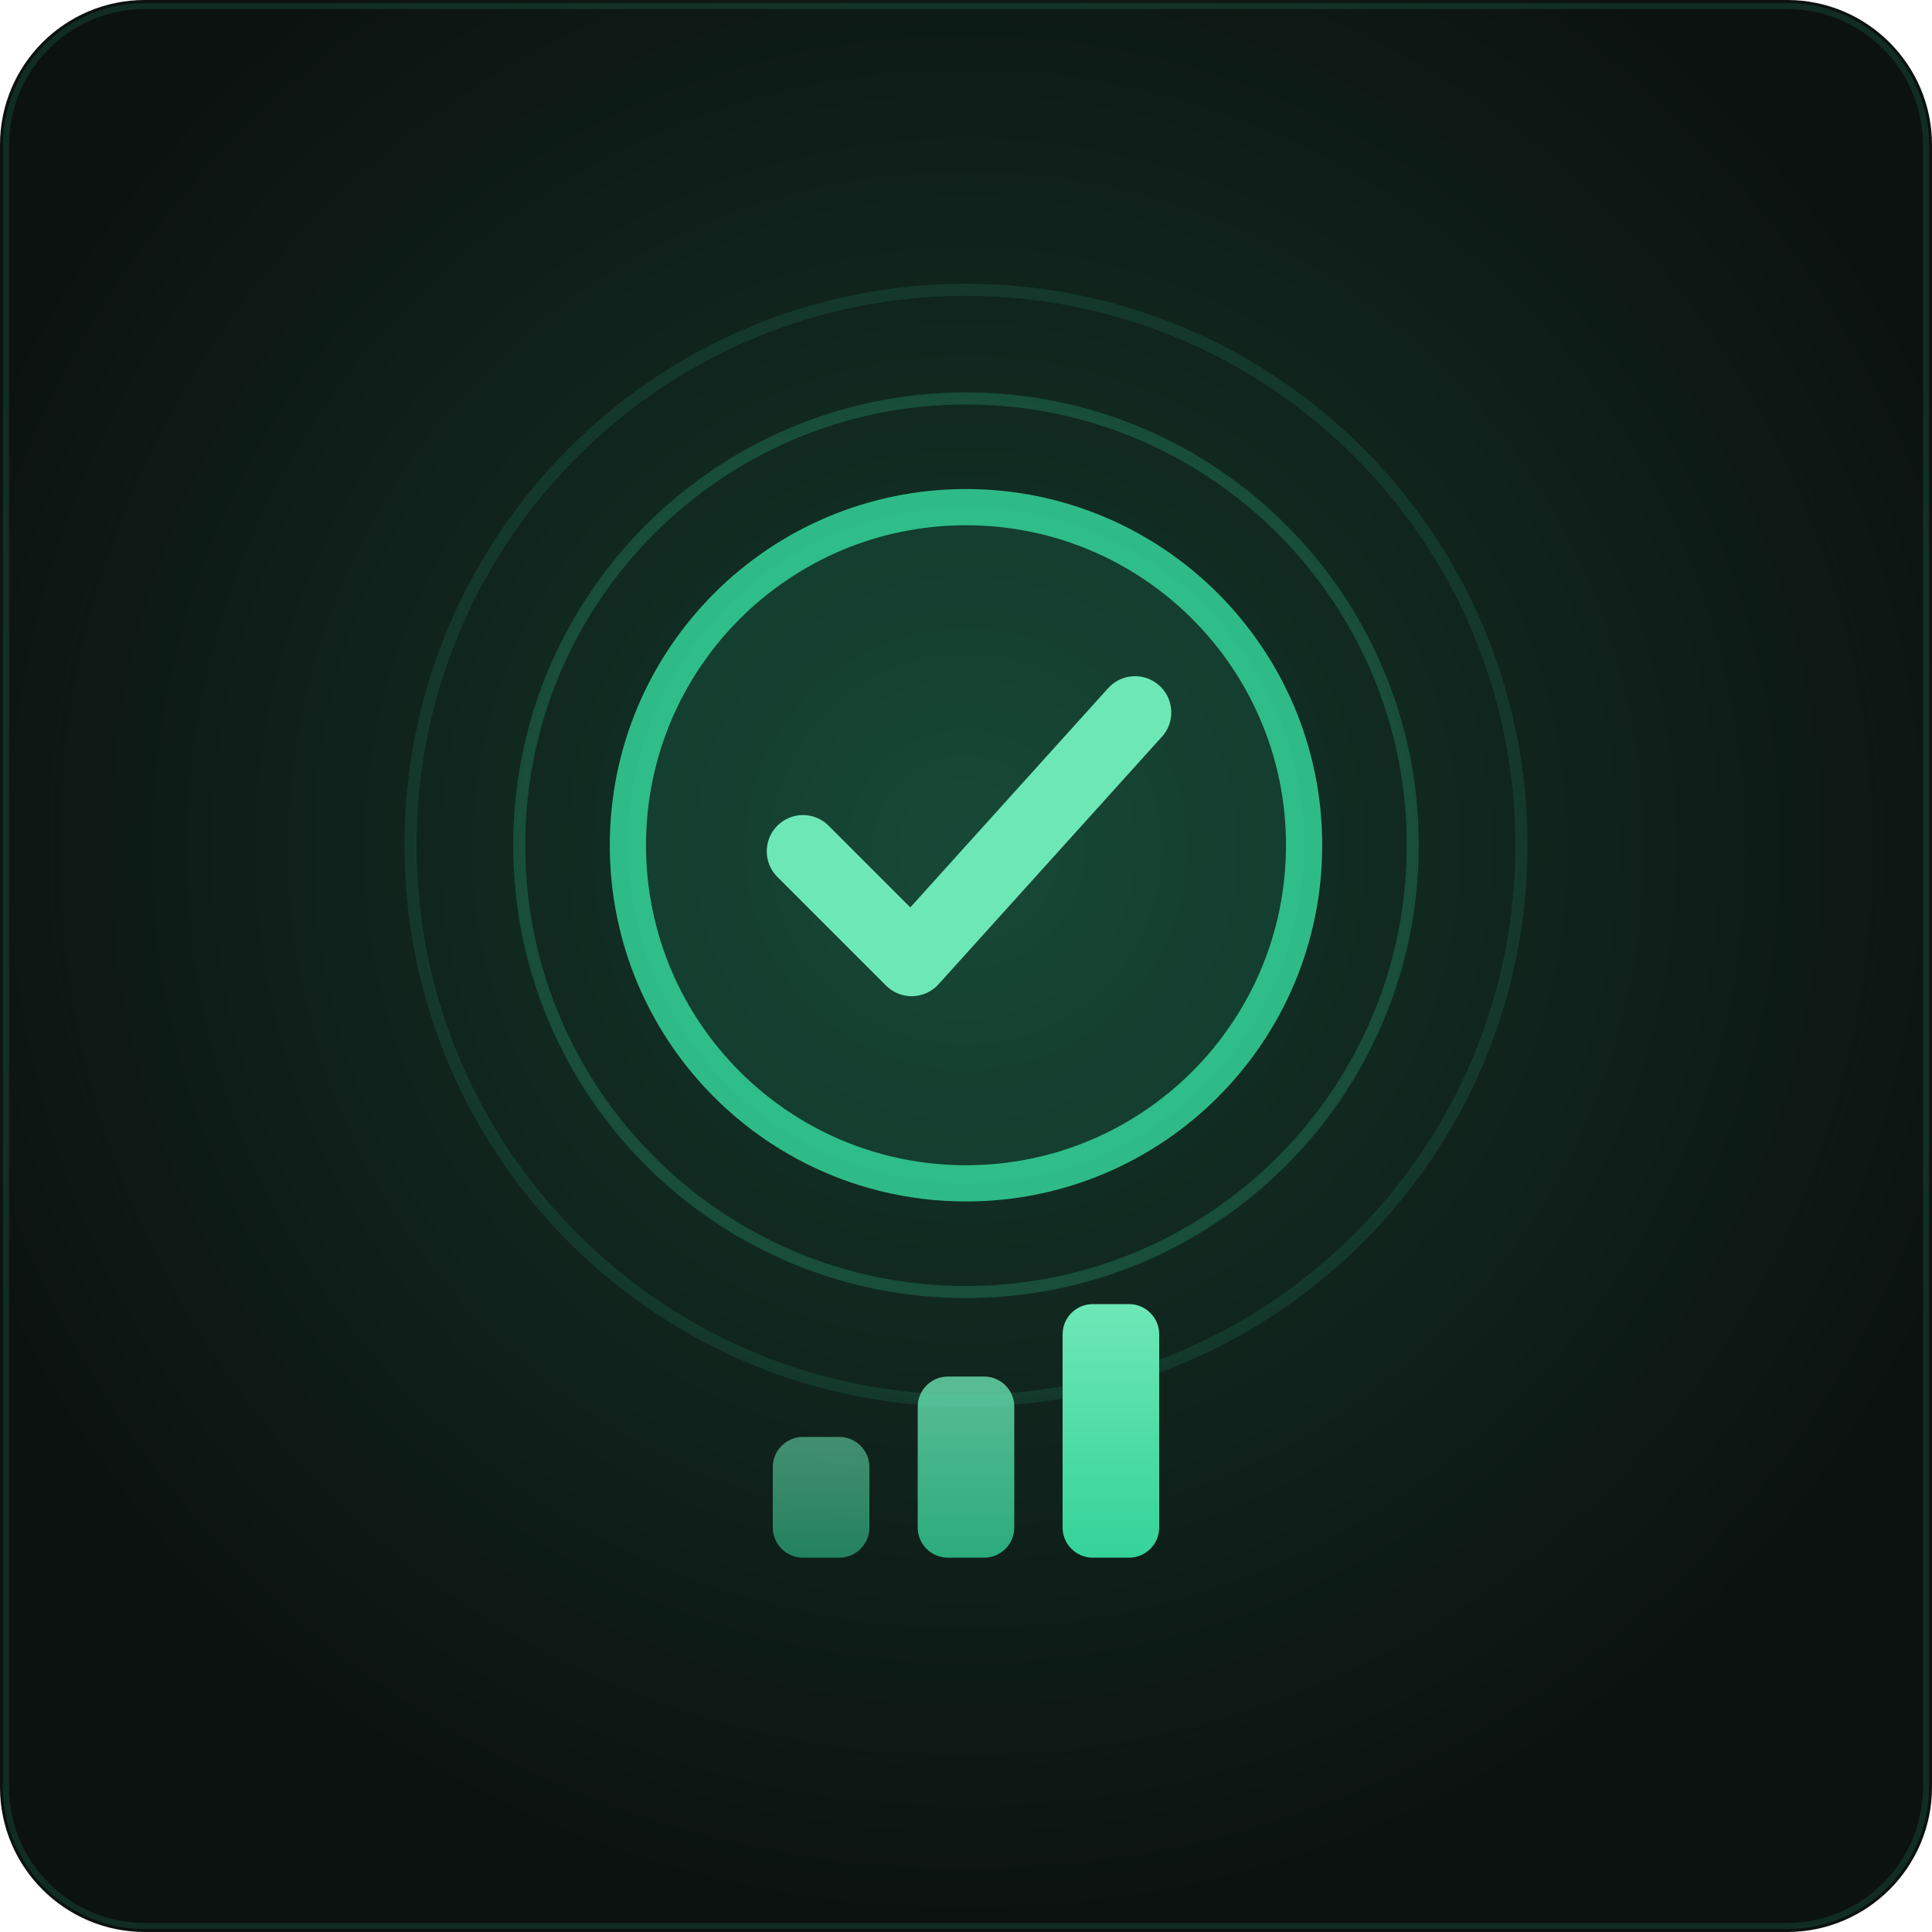
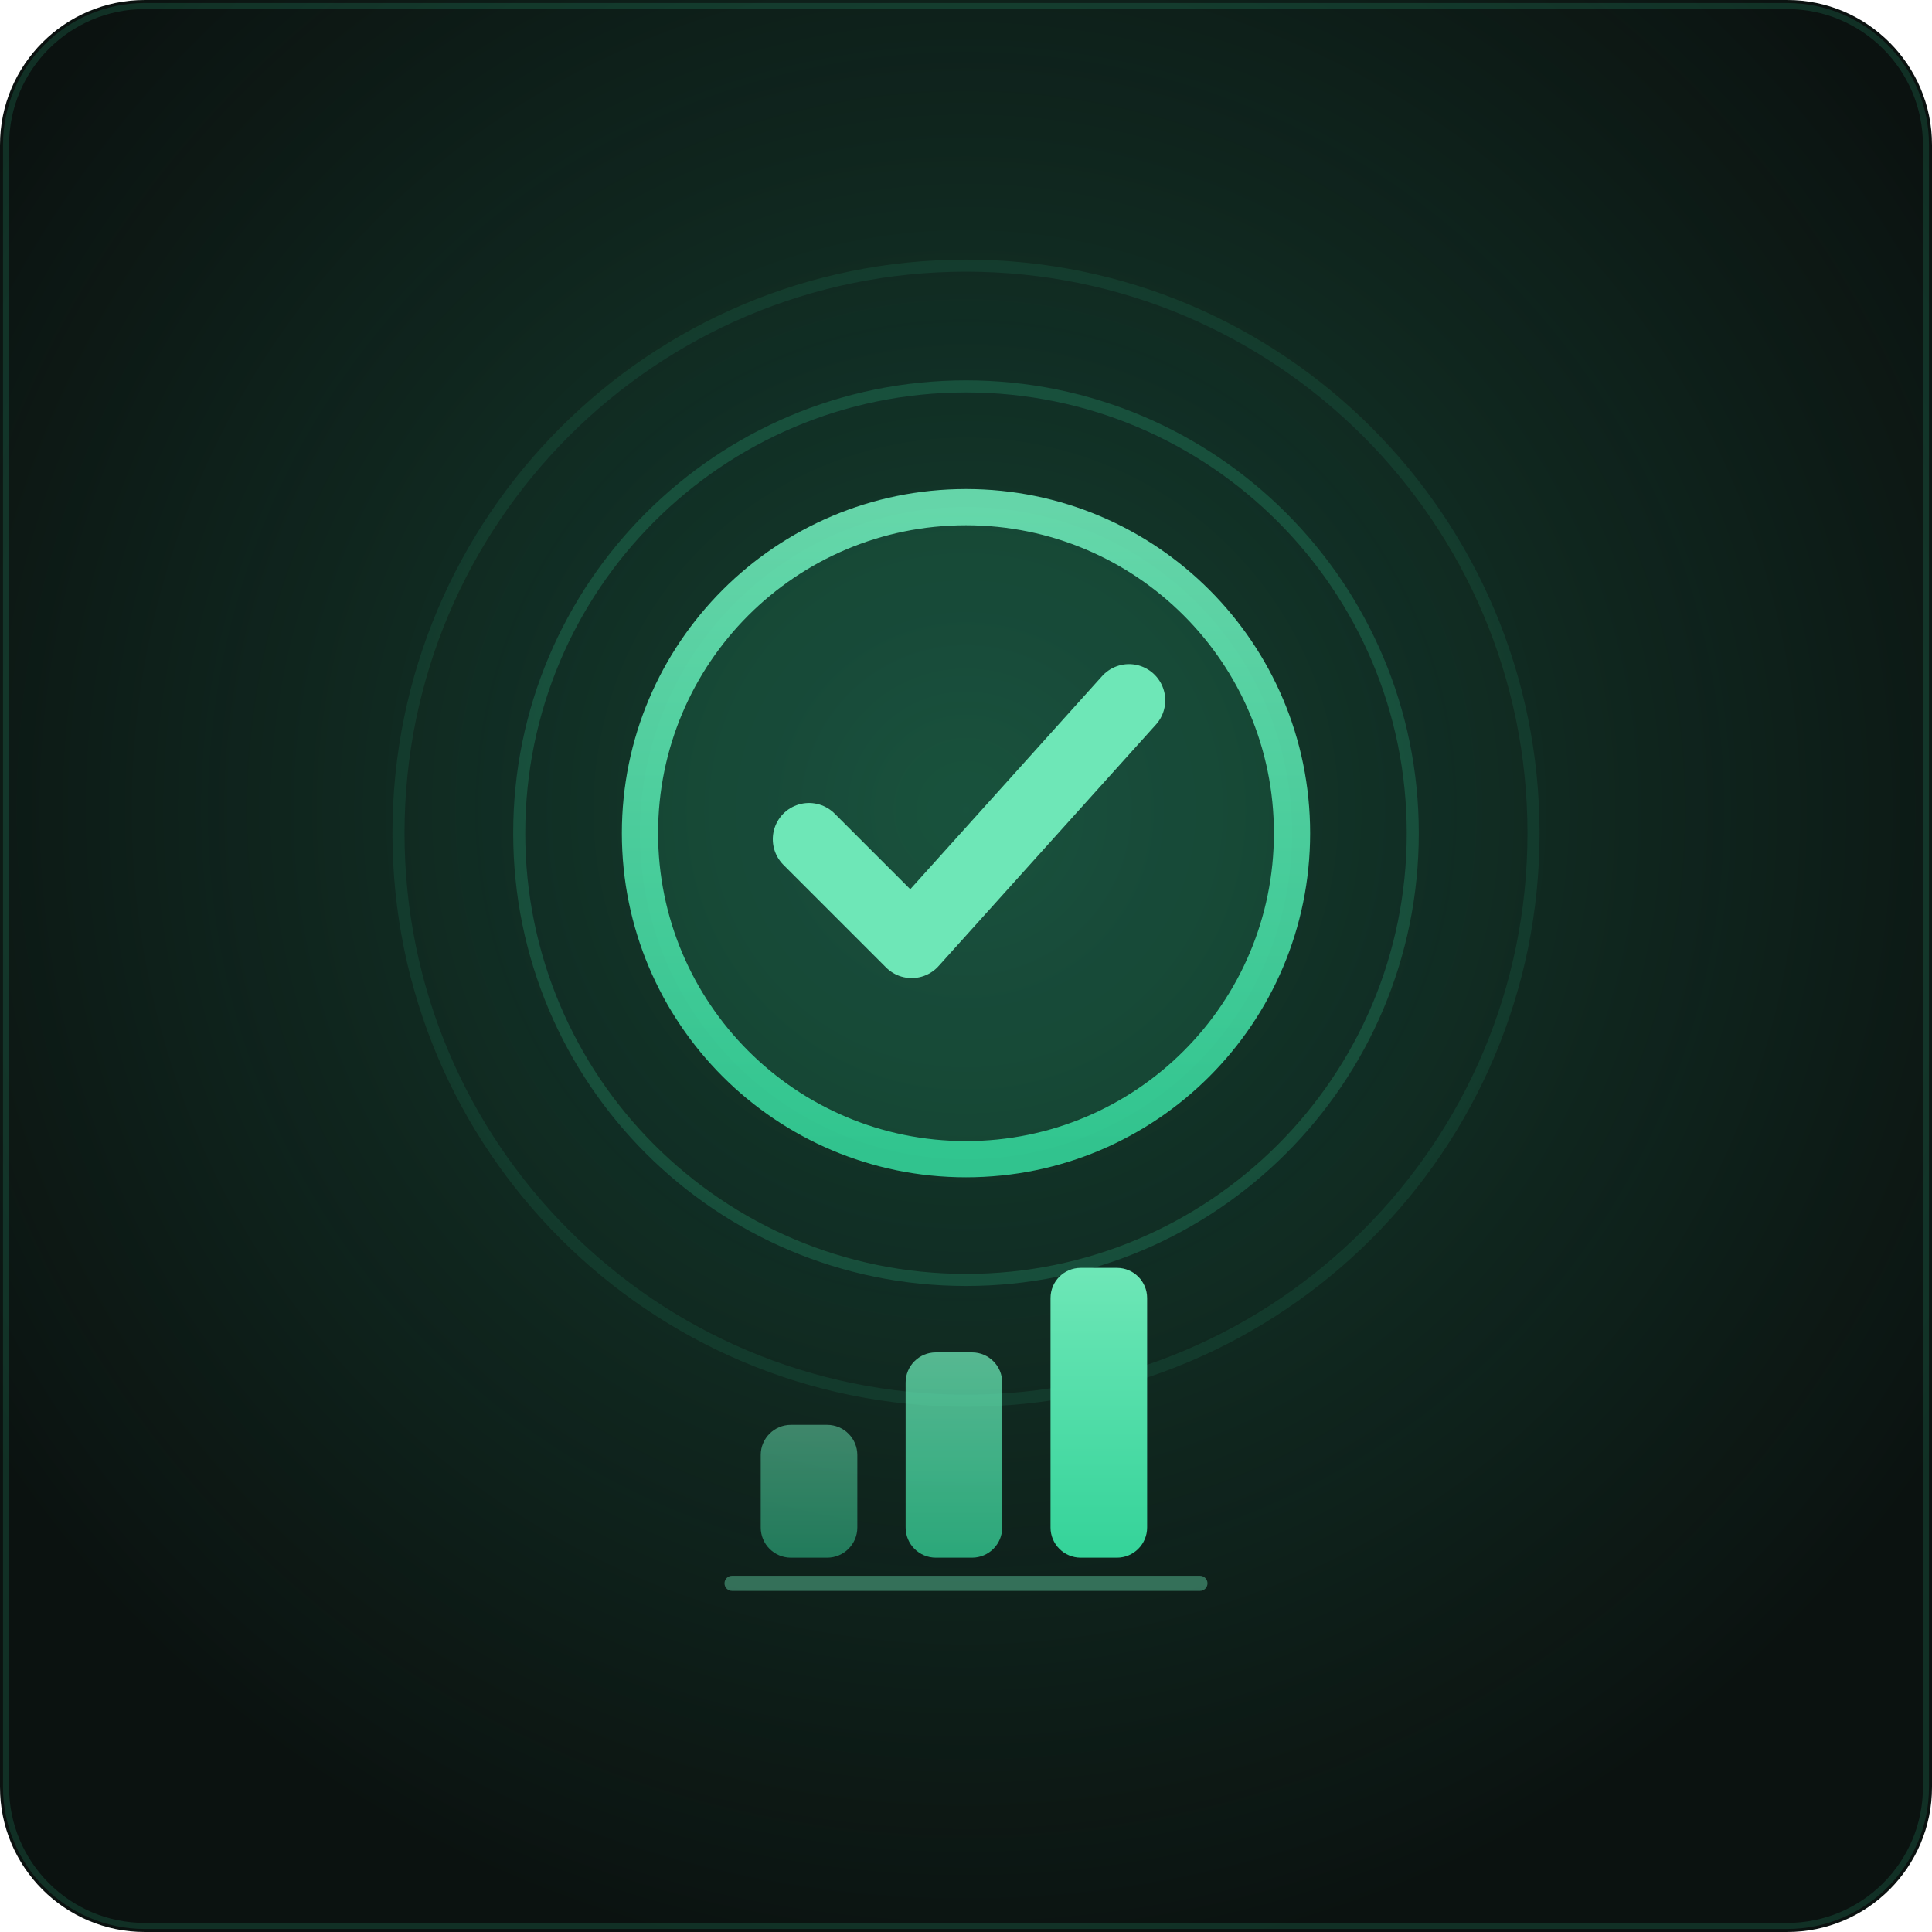
<svg xmlns="http://www.w3.org/2000/svg" width="320" height="320" viewBox="0 0 320 320" role="img" aria-label="Voto registrato">
  <defs>
-     <radialGradient id="vcglow" cx="0.5" cy="0.44" r="0.55">
-       <stop offset="0" stop-color="#34d399" stop-opacity="0.20" />
+     <radialGradient id="vcglow" cx="0.5" cy="0.42" r="0.6">
+       <stop offset="0" stop-color="#34d399" stop-opacity="0.24" />
      <stop offset="1" stop-color="#34d399" stop-opacity="0" />
    </radialGradient>
    <linearGradient id="vcbar" x1="0" y1="1" x2="0" y2="0">
      <stop offset="0" stop-color="#34d399" />
      <stop offset="1" stop-color="#6ee7b7" />
    </linearGradient>
+     <linearGradient id="vcdisc" x1="0" y1="0" x2="0" y2="1">
+       <stop offset="0" stop-color="#6ee7b7" />
+       <stop offset="1" stop-color="#34d399" />
+     </linearGradient>
  </defs>
-   <rect width="320" height="320" rx="24" fill="#0c1210" />
+   <rect width="320" height="320" rx="24" fill="#0b1210" />
  <rect width="320" height="320" rx="24" fill="url(#vcglow)" />
-   <rect x="1" y="1" width="318" height="318" rx="23" fill="none" stroke="#34d399" stroke-opacity="0.14" />
-   <circle cx="160" cy="140" r="92" fill="none" stroke="#34d399" stroke-opacity="0.12" stroke-width="2" />
-   <circle cx="160" cy="140" r="74" fill="none" stroke="#34d399" stroke-opacity="0.22" stroke-width="2" />
-   <circle cx="160" cy="140" r="56" fill="#34d399" fill-opacity="0.10" stroke="#34d399" stroke-opacity="0.85" stroke-width="6" />
-   <path d="M133 141 l18 18 37 -41" fill="none" stroke="#6ee7b7" stroke-width="12" stroke-linecap="round" stroke-linejoin="round" />
+   <rect x="1" y="1" width="318" height="318" rx="23" fill="none" stroke="#34d399" stroke-opacity="0.16" />
+   <circle cx="160" cy="138" r="94" fill="none" stroke="#34d399" stroke-opacity="0.10" stroke-width="2" />
+   <circle cx="160" cy="138" r="74" fill="none" stroke="#34d399" stroke-opacity="0.2" stroke-width="2" />
+   <circle cx="160" cy="138" r="54" fill="#34d399" fill-opacity="0.12" stroke="url(#vcdisc)" stroke-opacity="0.9" stroke-width="6" />
+   <path d="M134 139 l17 17 36 -40" fill="none" stroke="#6ee7b7" stroke-width="12" stroke-linecap="round" stroke-linejoin="round" />
  <g>
-     <rect x="128" y="238" width="16" height="20" rx="5" fill="url(#vcbar)" opacity="0.55" />
-     <rect x="152" y="228" width="16" height="30" rx="5" fill="url(#vcbar)" opacity="0.78" />
-     <rect x="176" y="216" width="16" height="42" rx="5" fill="url(#vcbar)" />
+     <rect x="126" y="236" width="16" height="22" rx="5" fill="url(#vcbar)" opacity="0.5" />
+     <rect x="150" y="224" width="16" height="34" rx="5" fill="url(#vcbar)" opacity="0.75" />
+     <rect x="174" y="210" width="16" height="48" rx="5" fill="url(#vcbar)" />
+     <rect x="120" y="261" width="80" height="2.5" rx="1.25" fill="#6ee7b7" opacity="0.4" />
  </g>
</svg>
